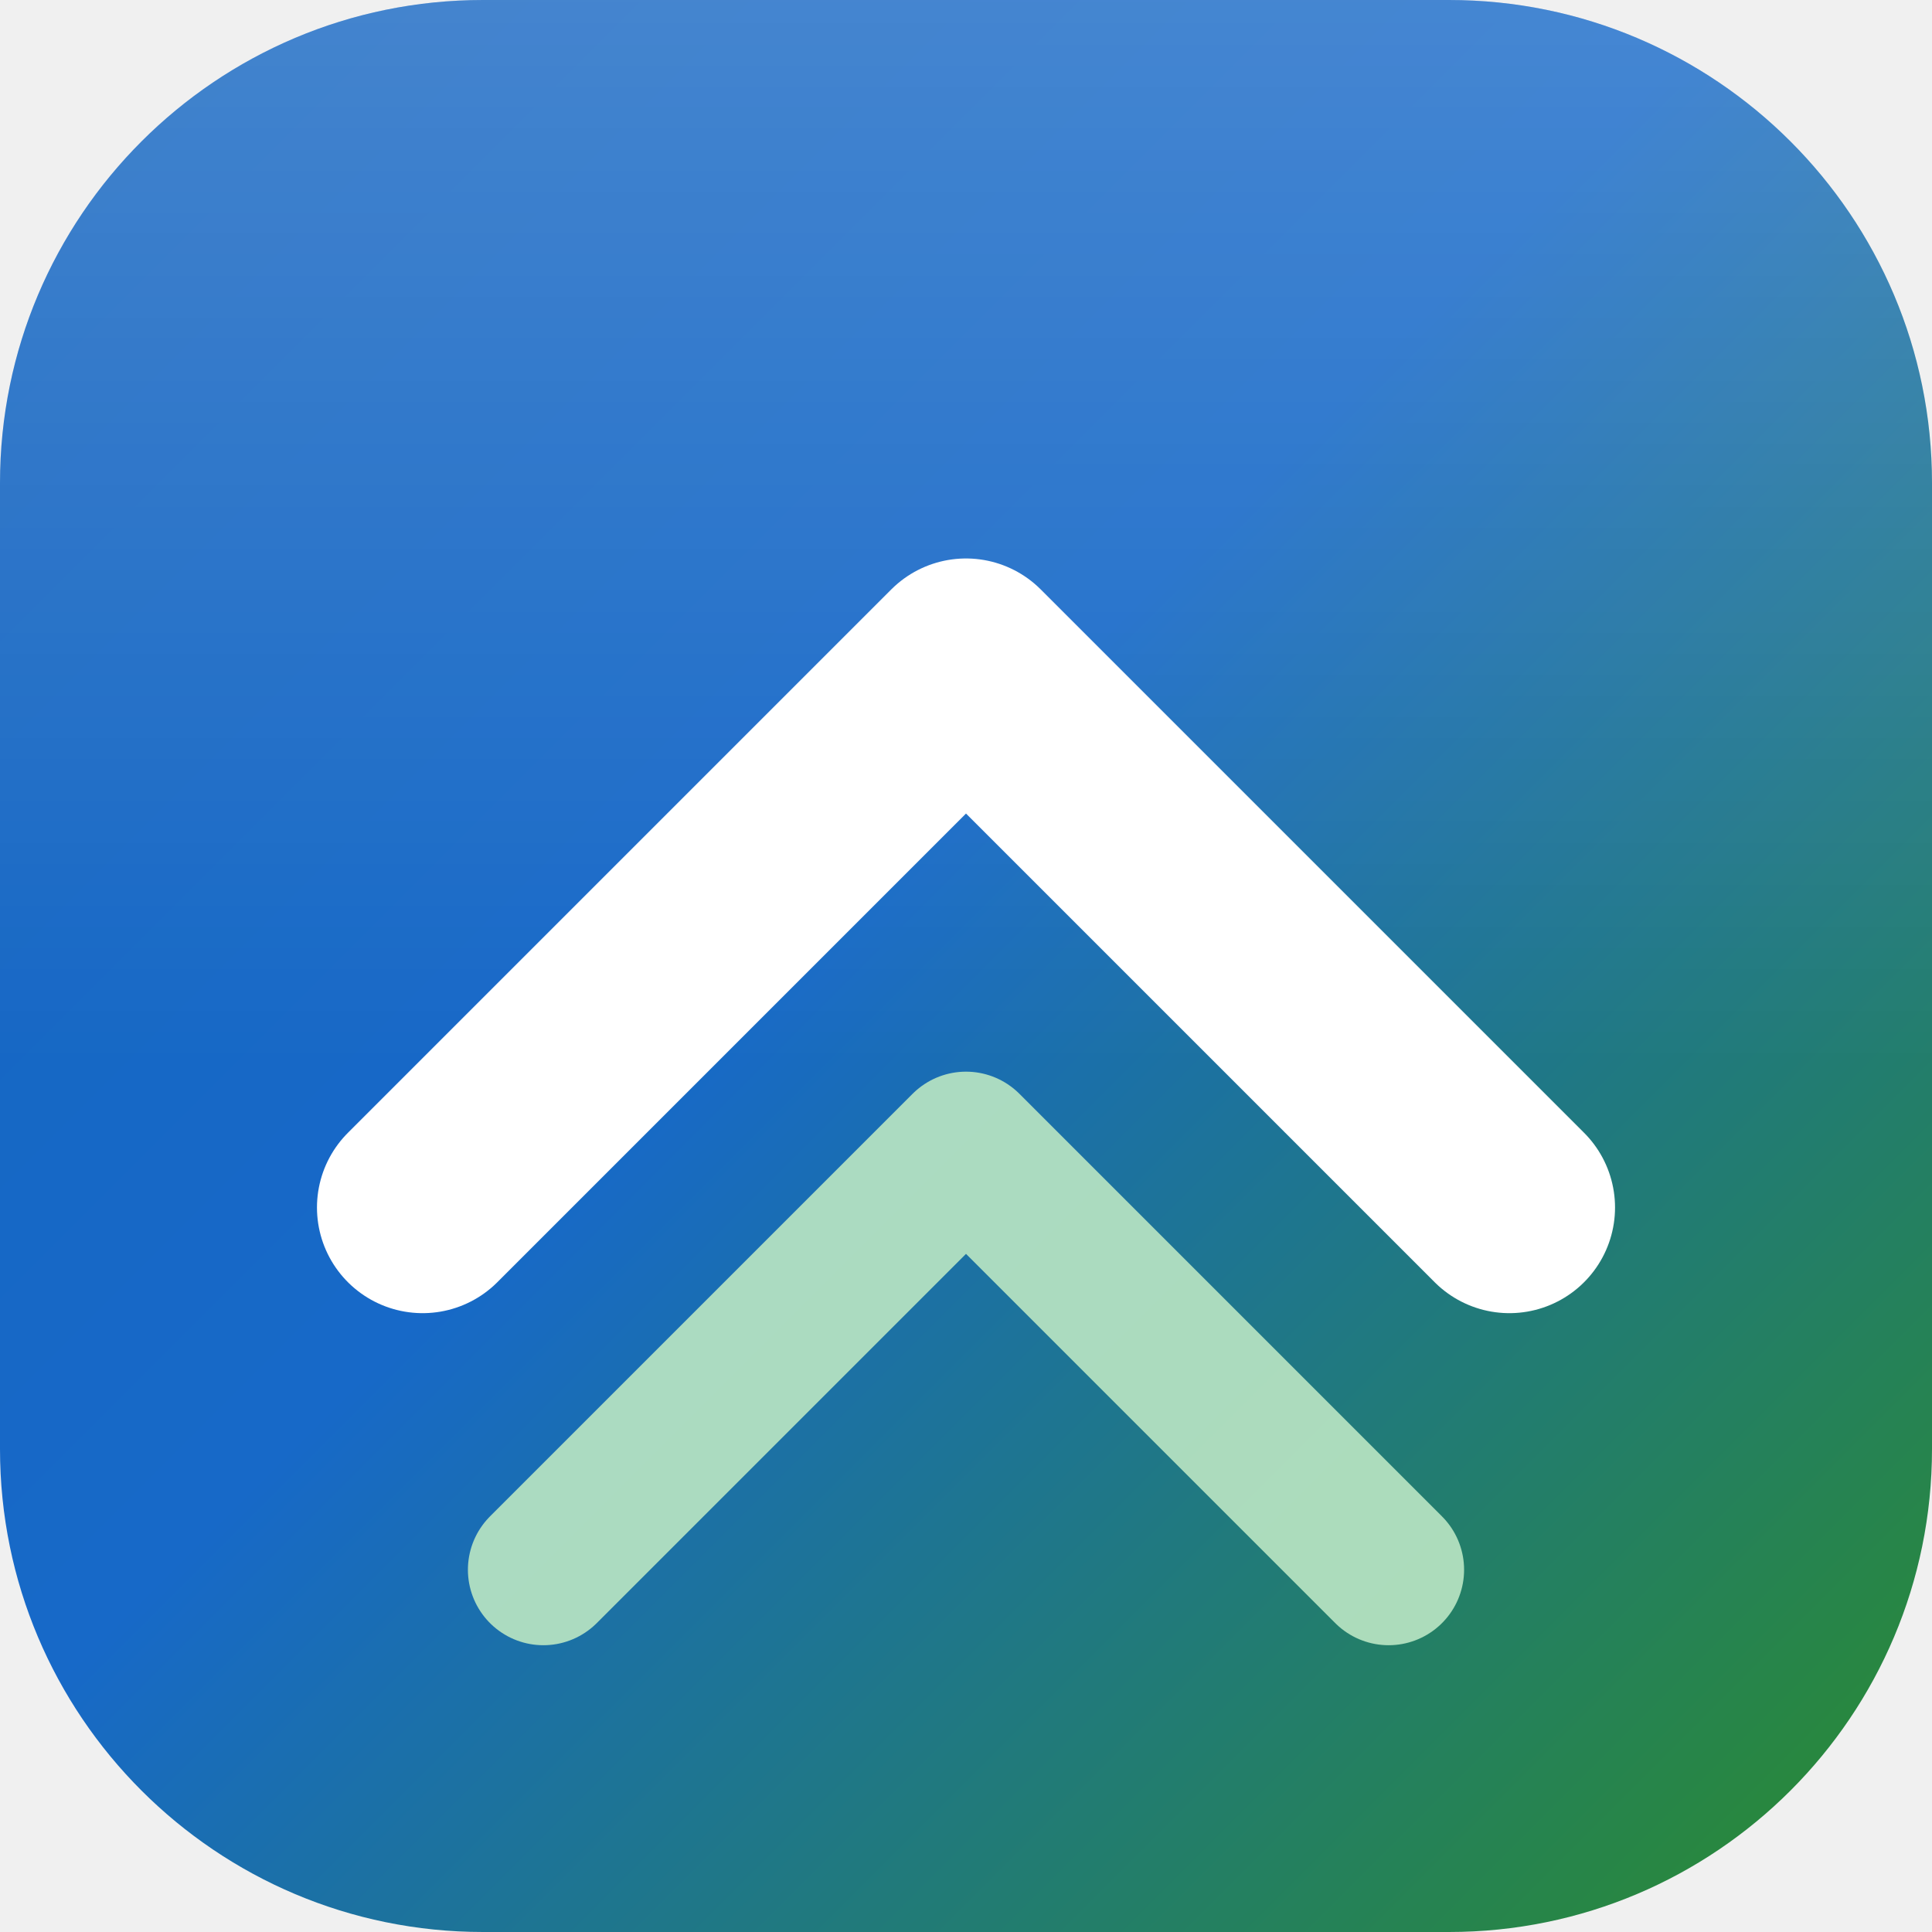
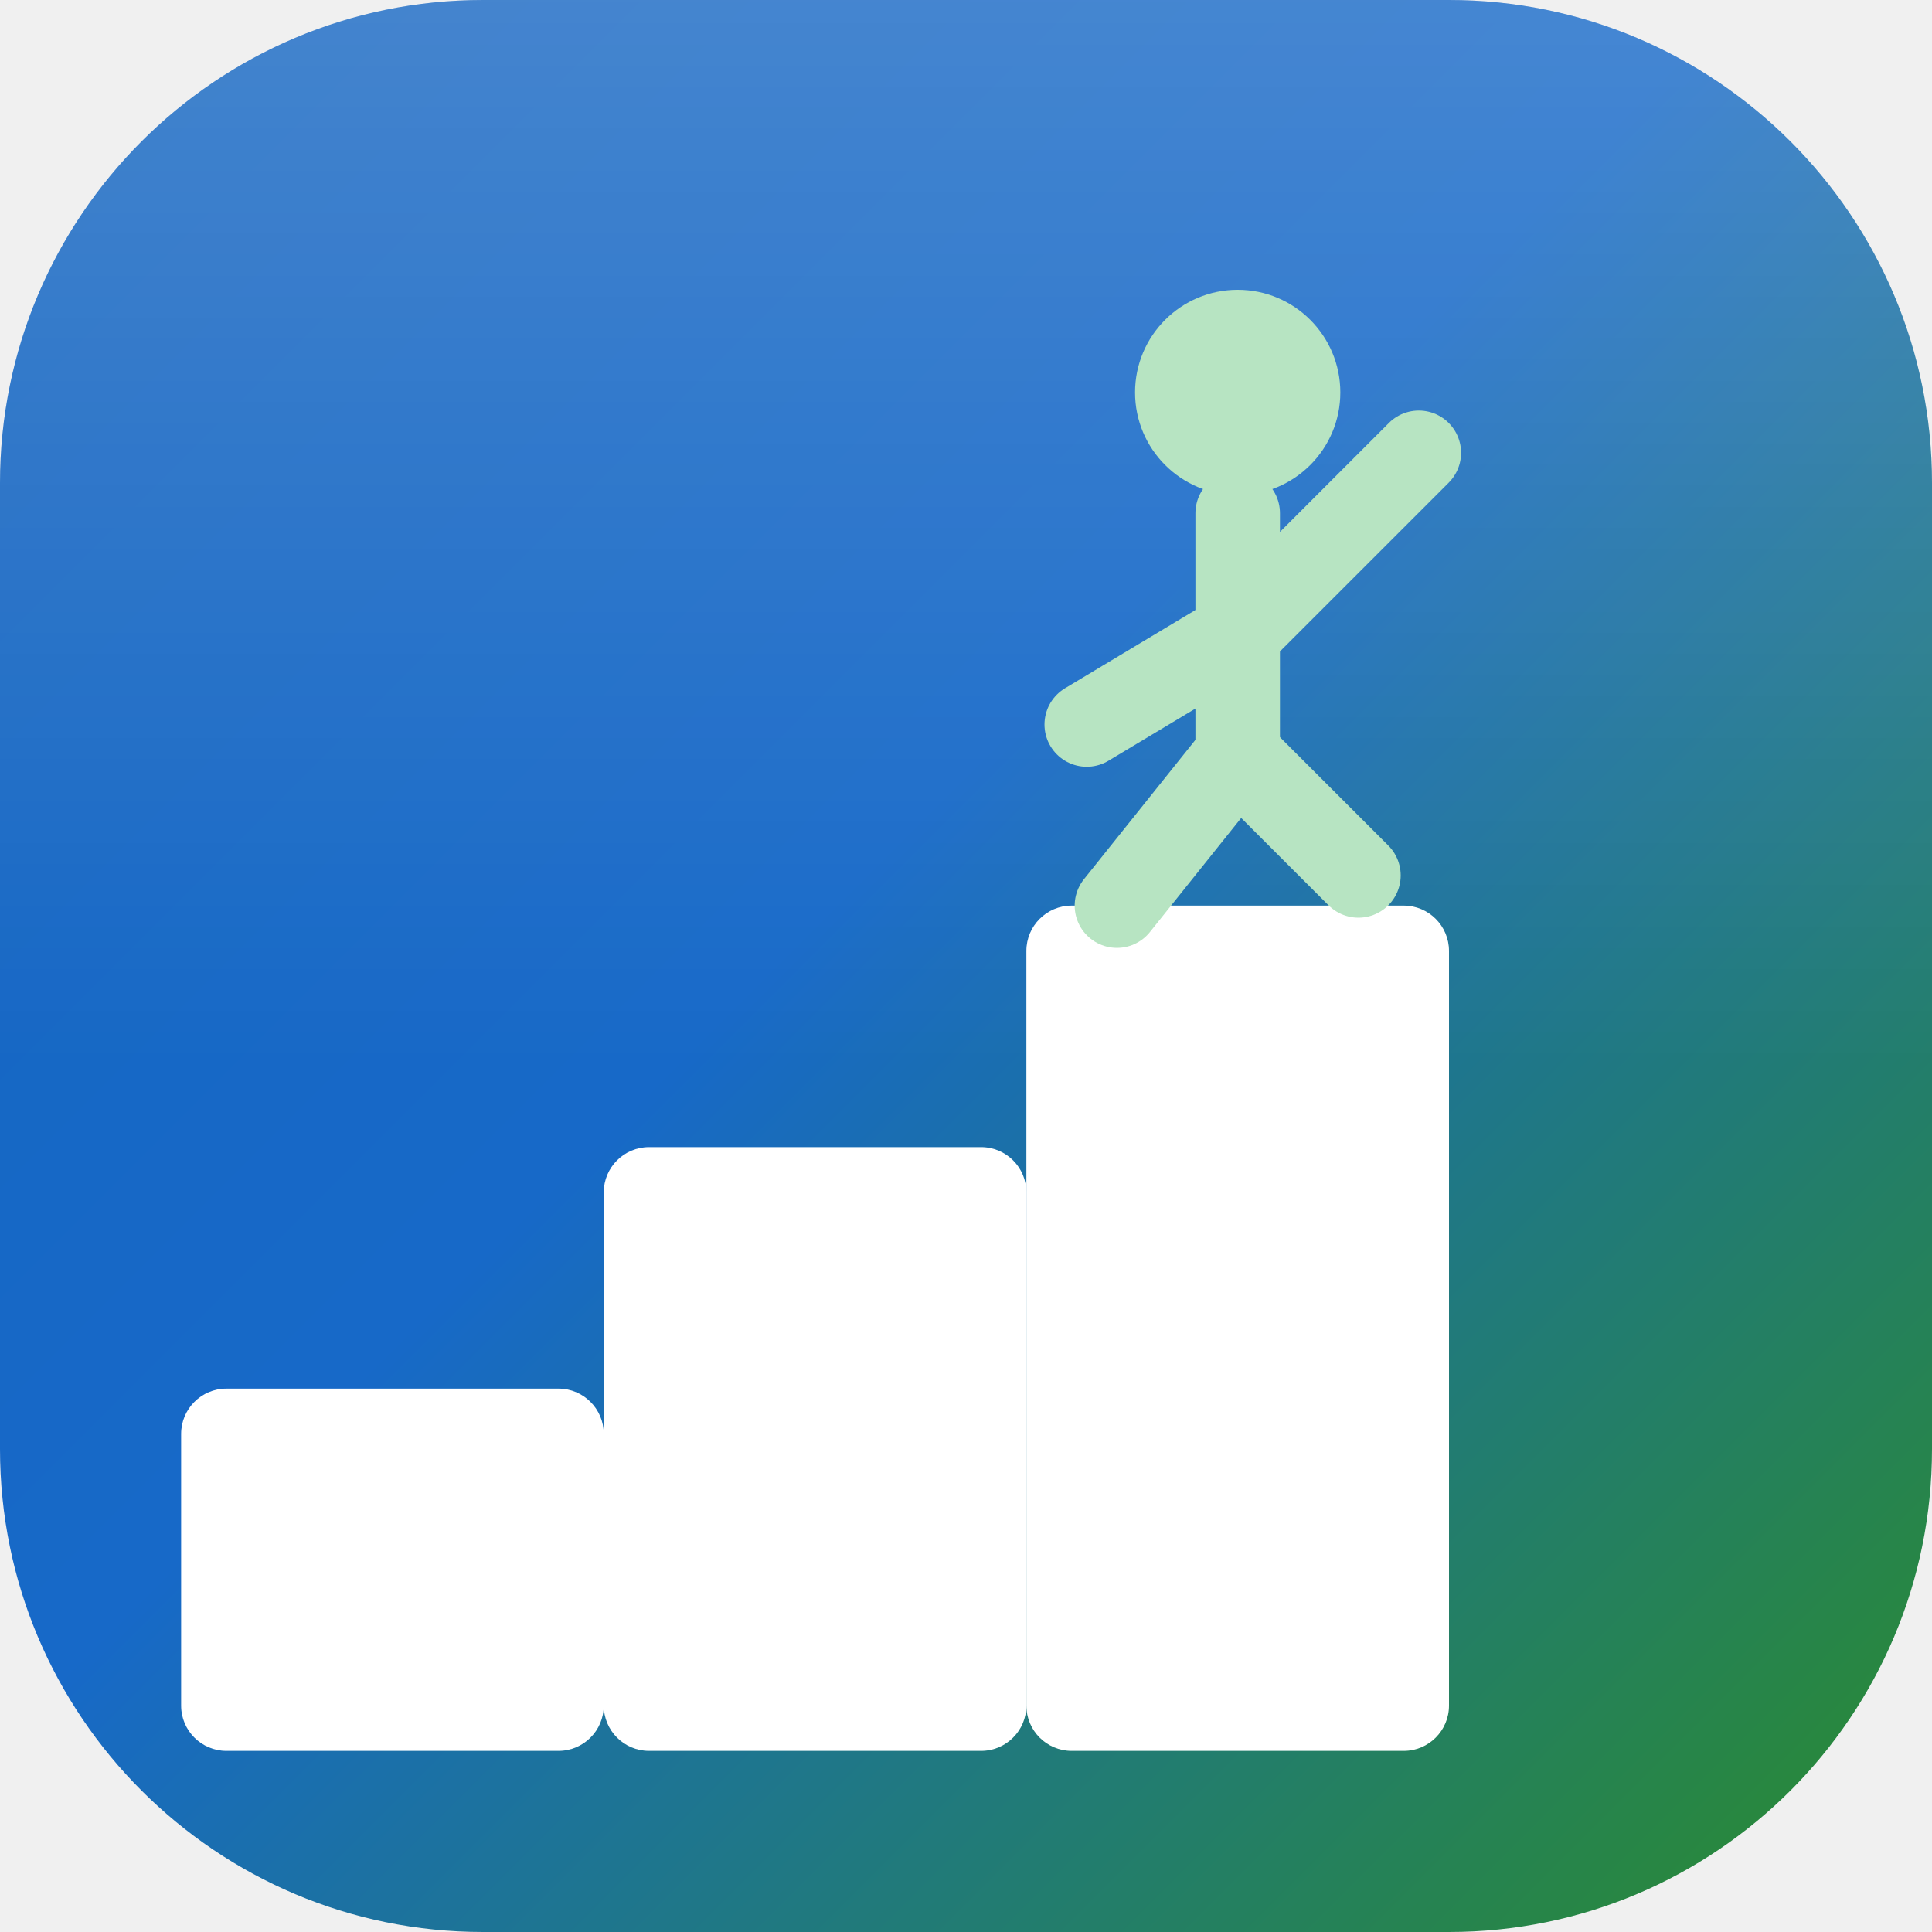
<svg xmlns="http://www.w3.org/2000/svg" viewBox="0 0 64 64">
  <defs>
    <linearGradient id="bg" x1="0%" y1="0%" x2="100%" y2="100%">
      <stop offset="0%" stop-color="#1565C0" />
      <stop offset="45%" stop-color="#1769C8" />
      <stop offset="100%" stop-color="#2B8C29" />
    </linearGradient>
    <linearGradient id="gloss" x1="0%" y1="0%" x2="0%" y2="100%">
      <stop offset="0%" stop-color="#ffffff" stop-opacity="0.20" />
      <stop offset="55%" stop-color="#ffffff" stop-opacity="0" />
    </linearGradient>
  </defs>
  <rect width="64" height="64" rx="16" fill="url(#bg)" />
  <rect width="64" height="64" rx="16" fill="url(#gloss)" />
-   <g fill="none" stroke-linecap="round" stroke-linejoin="round">
-     <path d="M14 40 L32 22 L50 40" stroke="#ffffff" stroke-width="7" />
-     <path d="M18 52 L32 38 L46 52" stroke="#B7E4C2" stroke-width="5" opacity="0.92" />
+   <g fill="#ffffff">
+     <rect x="6" y="46" width="14" height="12" rx="1.5" />
+     <rect x="20" y="38" width="14" height="20" rx="1.5" />
+     <rect x="34" y="30" width="14" height="28" rx="1.5" />
+   </g>
+   <g stroke="#B7E4C2" stroke-width="2.8" stroke-linecap="round" stroke-linejoin="round" fill="none">
+     <circle cx="41" cy="13" r="3.4" fill="#B7E4C2" stroke="none" />
+     <path d="M41 17 L41 25" />
+     <path d="M41 21 L47 15" />
+     <path d="M41 21 L36 24" />
+     <path d="M41 25 L37 30" />
+     <path d="M41 25 L45 29" />
  </g>
</svg>
